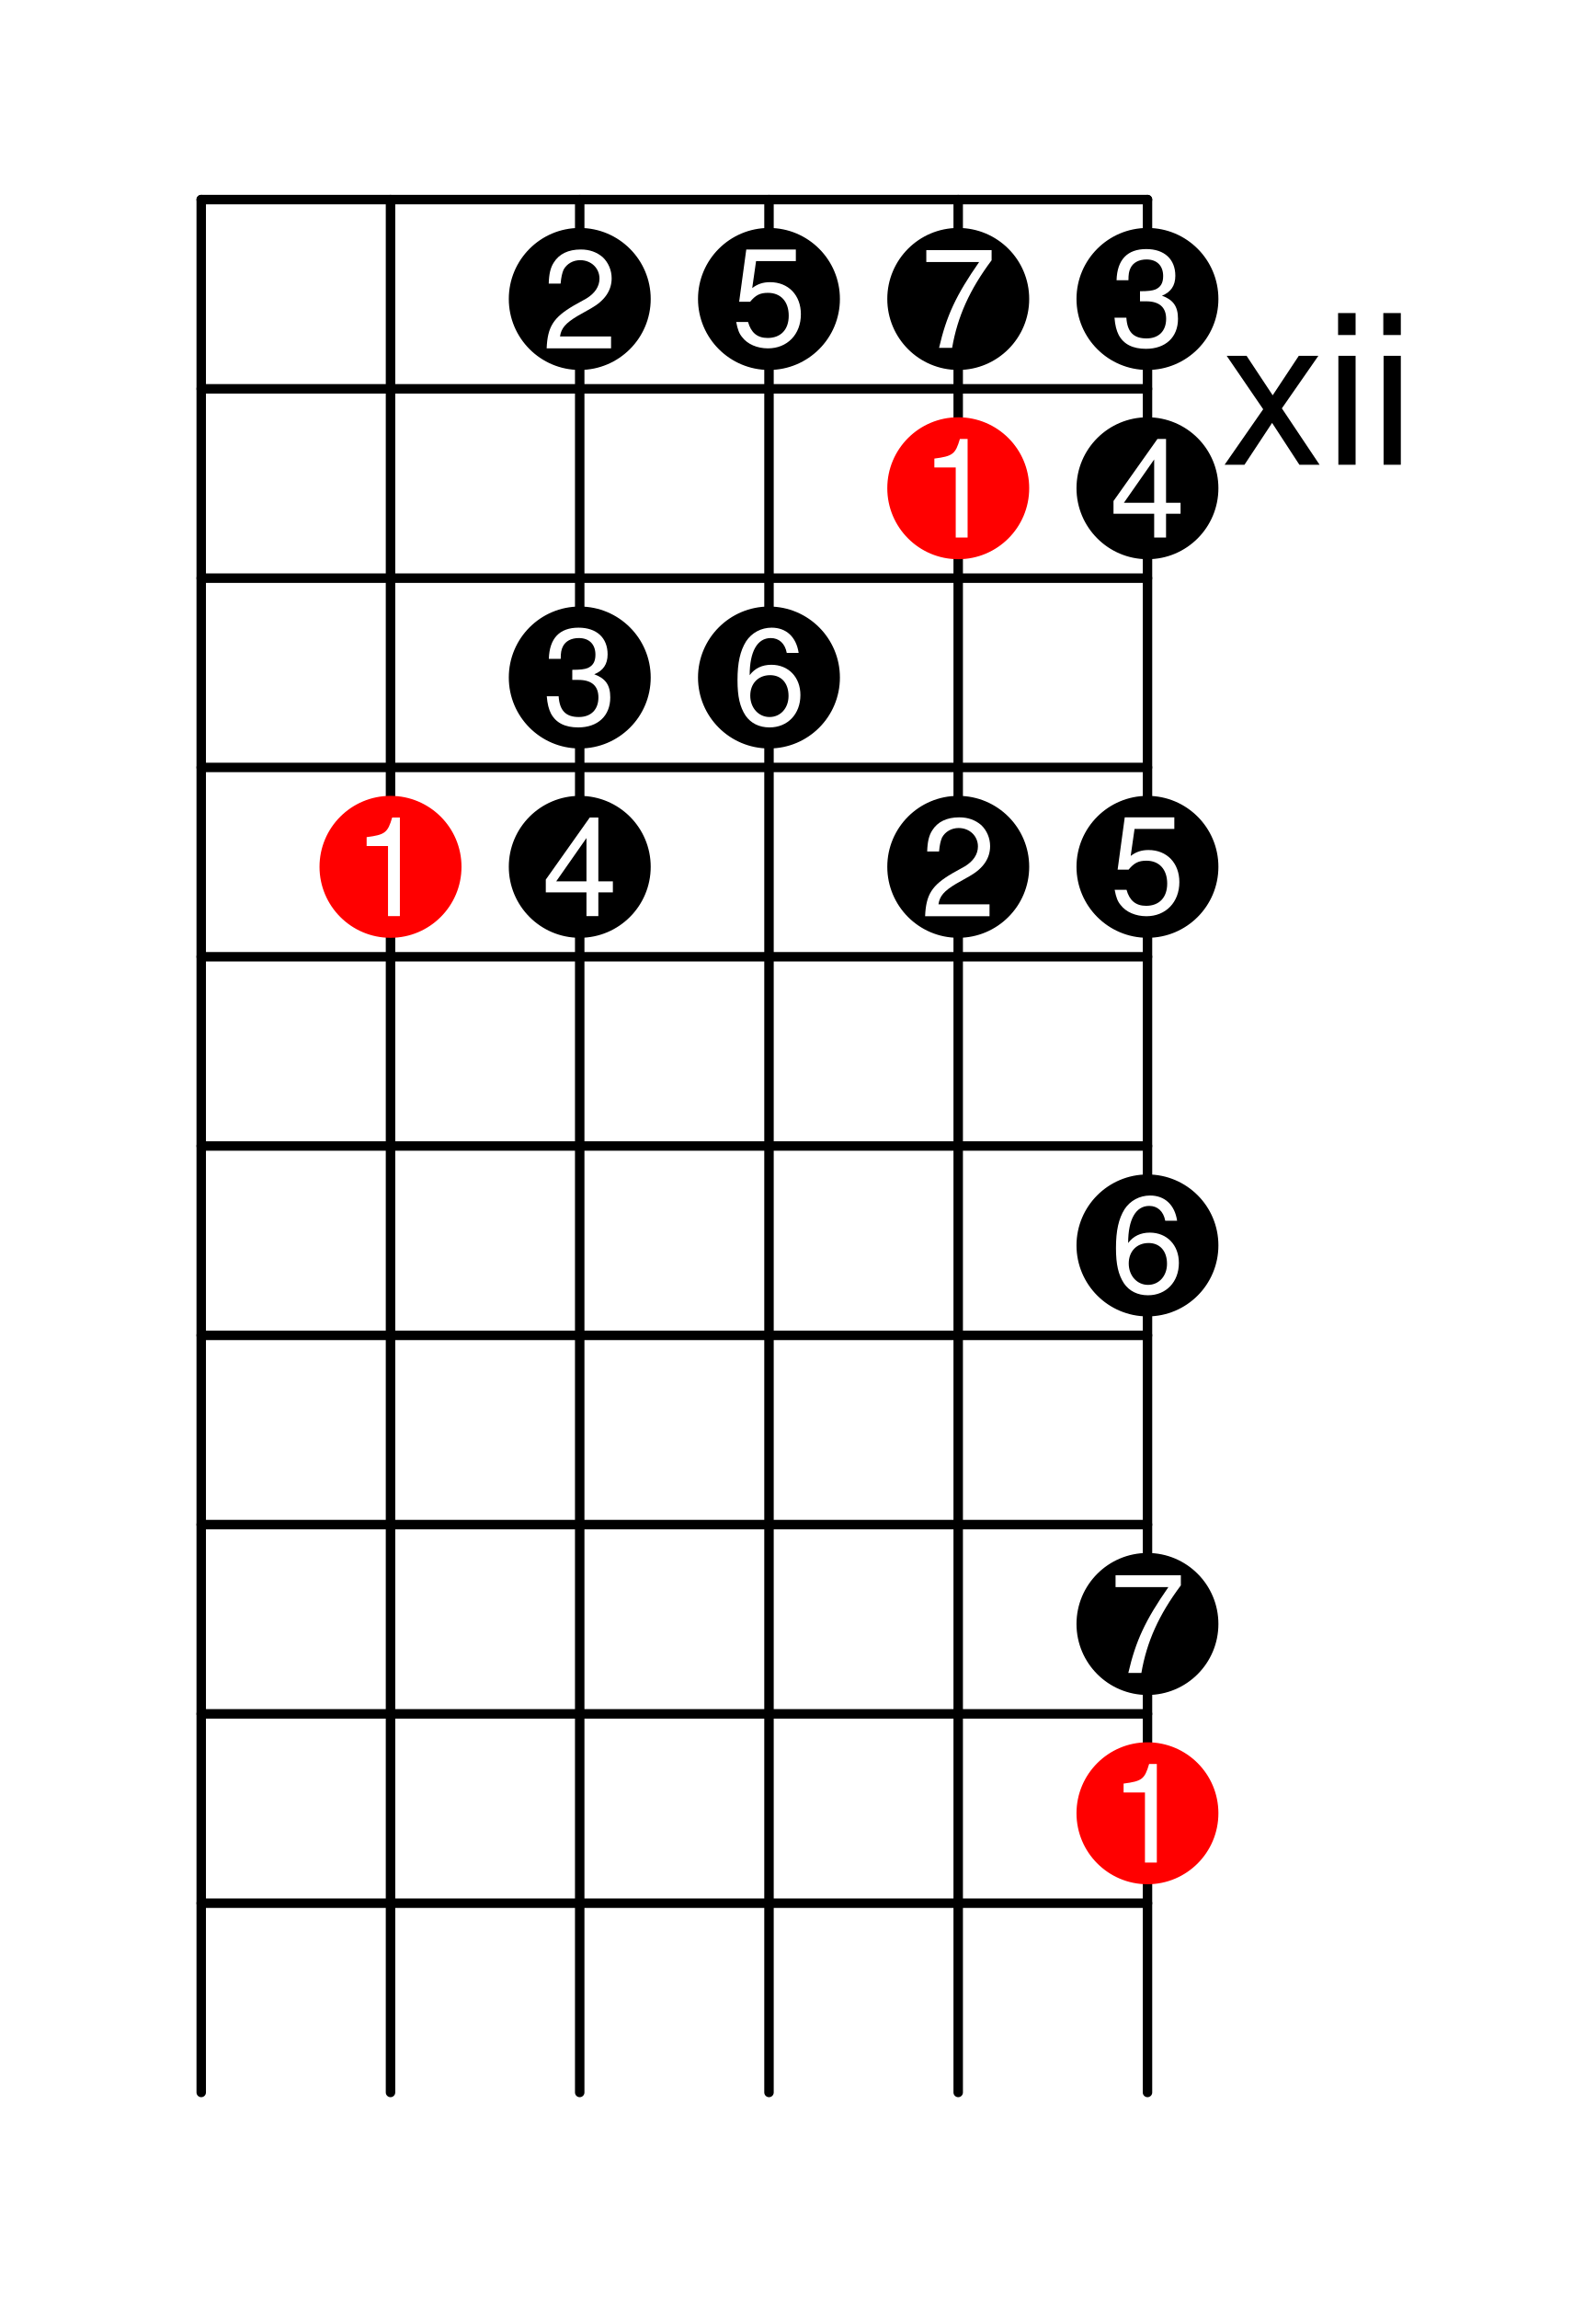
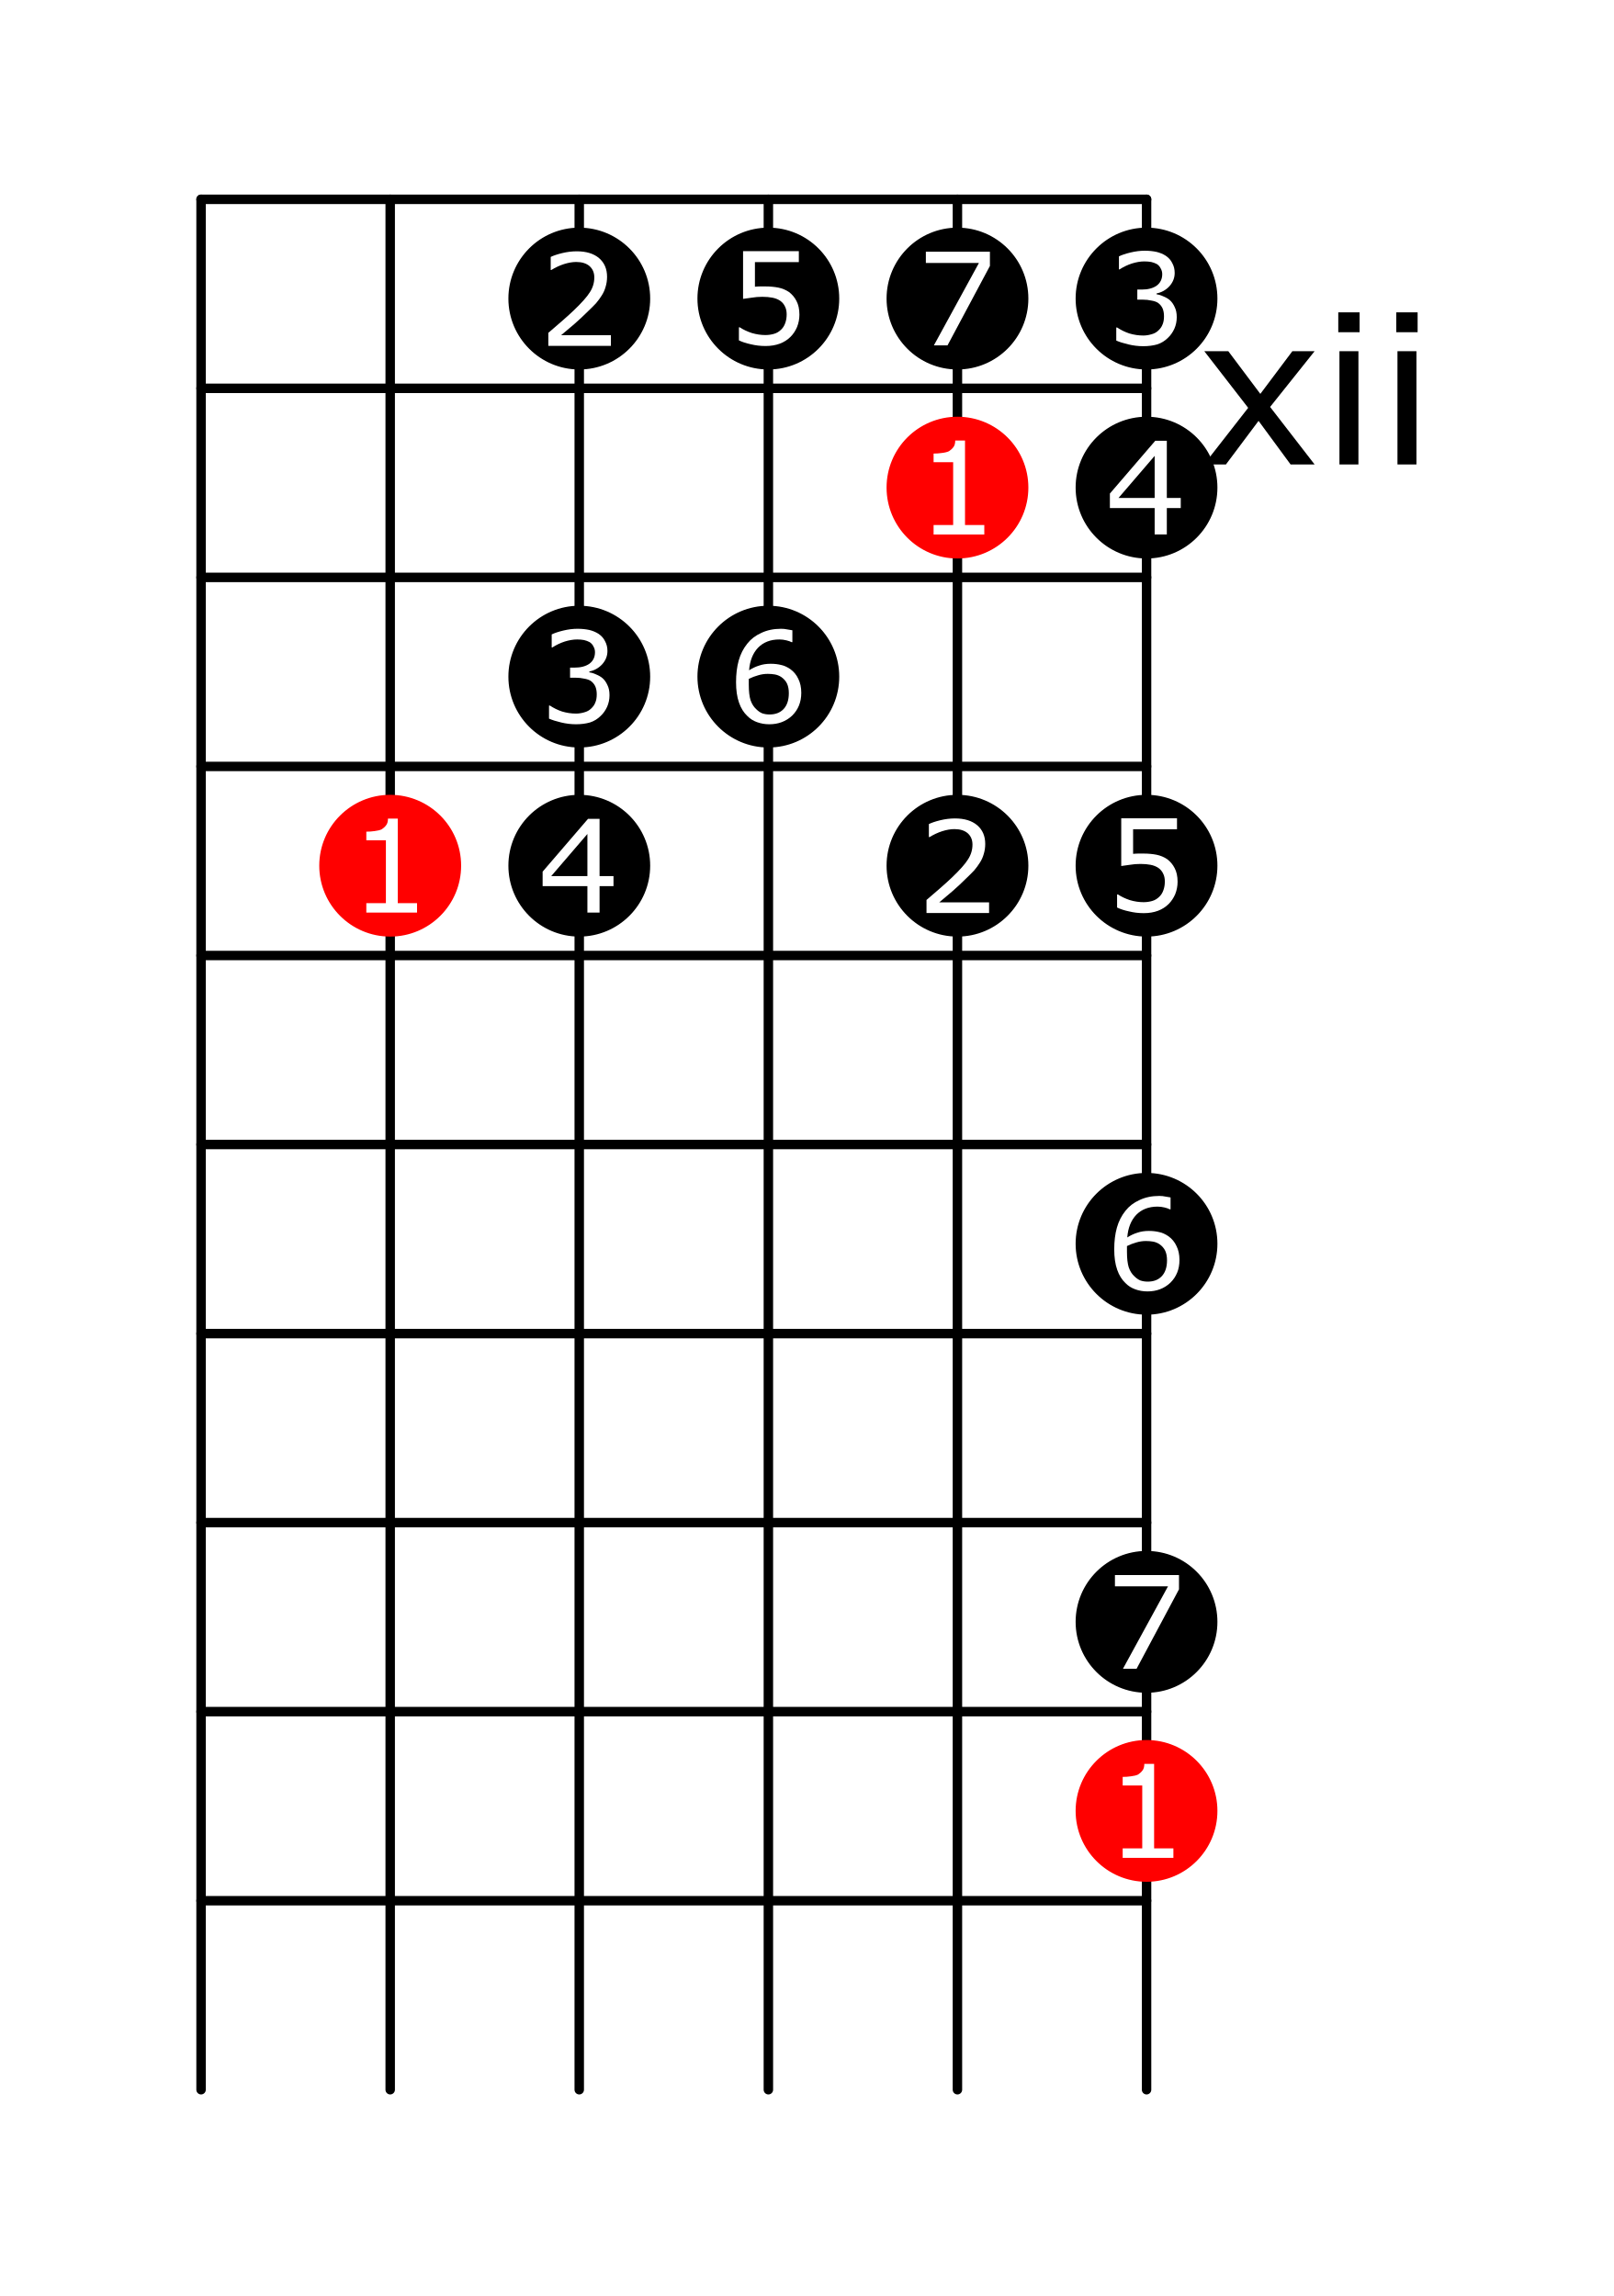
- <svg xmlns="http://www.w3.org/2000/svg" xmlns:xlink="http://www.w3.org/1999/xlink" width="84pt" height="121pt" viewBox="0 0 84 121">
+ <svg xmlns="http://www.w3.org/2000/svg" xmlns:xlink="http://www.w3.org/1999/xlink" width="85" height="121" viewBox="0 0 85 121">
  <defs>
    <g>
      <g id="glyph-0-0">
-         <path d="M 1.859 -3.688 L 1.859 0 L 2.484 0 L 2.484 -5.188 L 2.078 -5.188 C 1.844 -4.391 1.703 -4.281 0.734 -4.156 L 0.734 -3.688 Z M 1.859 -3.688 " />
-       </g>
-       <g id="glyph-0-1">
-         <path d="M 2.344 -1.25 L 2.344 0 L 2.969 0 L 2.969 -1.25 L 3.734 -1.25 L 3.734 -1.828 L 2.969 -1.828 L 2.969 -5.188 L 2.516 -5.188 L 0.203 -1.922 L 0.203 -1.25 Z M 2.344 -1.828 L 0.75 -1.828 L 2.344 -4.109 Z M 2.344 -1.828 " />
+         <path d="M 3.594 0 L 0.922 0 L 0.922 -0.5 L 1.953 -0.5 L 1.953 -3.812 L 0.922 -3.812 L 0.922 -4.266 C 1.055 -4.266 1.203 -4.273 1.359 -4.297 C 1.523 -4.316 1.648 -4.348 1.734 -4.391 C 1.828 -4.453 1.906 -4.523 1.969 -4.609 C 2.031 -4.691 2.062 -4.805 2.062 -4.953 L 2.578 -4.953 L 2.578 -0.5 L 3.594 -0.5 Z M 3.594 0 " />
      </g>
      <g id="glyph-1-0">
-         <path d="M 3.766 -5.141 L 0.328 -5.141 L 0.328 -4.516 L 3.109 -4.516 C 1.891 -2.766 1.391 -1.688 1 0 L 1.688 0 C 1.969 -1.641 2.609 -3.062 3.766 -4.609 Z M 3.766 -5.141 " />
+         <path d="M 3.891 -4.188 L 1.656 0 L 0.938 0 L 3.312 -4.344 L 0.516 -4.344 L 0.516 -4.938 L 3.891 -4.938 Z M 3.891 -4.188 " />
+       </g>
+       <g id="glyph-1-1">
+         <path d="M 3.984 -1.391 L 3.25 -1.391 L 3.25 0 L 2.609 0 L 2.609 -1.391 L 0.25 -1.391 L 0.25 -2.156 L 2.641 -4.938 L 3.25 -4.938 L 3.25 -1.922 L 3.984 -1.922 Z M 2.609 -1.922 L 2.609 -4.141 L 0.703 -1.922 Z M 2.609 -1.922 " />
      </g>
      <g id="glyph-2-0">
-         <path d="M 3.516 -3.766 C 3.391 -4.609 2.859 -5.094 2.094 -5.094 C 1.547 -5.094 1.047 -4.828 0.75 -4.375 C 0.438 -3.875 0.297 -3.25 0.297 -2.328 C 0.297 -1.469 0.422 -0.922 0.719 -0.469 C 1 -0.062 1.438 0.156 1.984 0.156 C 2.938 0.156 3.609 -0.547 3.609 -1.547 C 3.609 -2.484 2.984 -3.141 2.078 -3.141 C 1.594 -3.141 1.203 -2.953 0.938 -2.594 C 0.938 -3.844 1.344 -4.547 2.047 -4.547 C 2.484 -4.547 2.797 -4.266 2.891 -3.766 Z M 2.016 -2.594 C 2.609 -2.594 2.984 -2.172 2.984 -1.5 C 2.984 -0.859 2.562 -0.391 1.984 -0.391 C 1.406 -0.391 0.969 -0.875 0.969 -1.516 C 0.969 -2.156 1.391 -2.594 2.016 -2.594 Z M 2.016 -2.594 " />
-       </g>
-       <g id="glyph-2-1">
-         <path d="M 1.562 -2.344 L 1.891 -2.344 C 2.578 -2.344 2.938 -2.031 2.938 -1.422 C 2.938 -0.781 2.547 -0.391 1.906 -0.391 C 1.219 -0.391 0.891 -0.734 0.844 -1.484 L 0.219 -1.484 C 0.25 -1.078 0.328 -0.797 0.438 -0.578 C 0.703 -0.078 1.188 0.156 1.875 0.156 C 2.906 0.156 3.562 -0.453 3.562 -1.422 C 3.562 -2.078 3.312 -2.422 2.719 -2.641 C 3.188 -2.828 3.422 -3.172 3.422 -3.688 C 3.422 -4.562 2.844 -5.094 1.891 -5.094 C 0.891 -5.094 0.359 -4.531 0.328 -3.453 L 0.953 -3.453 C 0.953 -3.766 0.984 -3.938 1.062 -4.094 C 1.203 -4.391 1.516 -4.547 1.906 -4.547 C 2.453 -4.547 2.781 -4.219 2.781 -3.672 C 2.781 -3.312 2.656 -3.094 2.375 -2.969 C 2.219 -2.906 1.984 -2.875 1.562 -2.875 Z M 1.562 -2.344 " />
+         <path d="M 3.875 -1.562 C 3.875 -1.07 3.711 -0.672 3.391 -0.359 C 3.066 -0.055 2.664 0.094 2.188 0.094 C 1.957 0.094 1.742 0.055 1.547 -0.016 C 1.348 -0.086 1.176 -0.195 1.031 -0.344 C 0.844 -0.52 0.695 -0.754 0.594 -1.047 C 0.488 -1.348 0.438 -1.707 0.438 -2.125 C 0.438 -2.551 0.484 -2.93 0.578 -3.266 C 0.672 -3.598 0.82 -3.895 1.031 -4.156 C 1.219 -4.395 1.461 -4.582 1.766 -4.719 C 2.066 -4.863 2.414 -4.938 2.812 -4.938 C 2.938 -4.938 3.039 -4.926 3.125 -4.906 C 3.219 -4.895 3.312 -4.879 3.406 -4.859 L 3.406 -4.234 L 3.359 -4.234 C 3.305 -4.266 3.219 -4.297 3.094 -4.328 C 2.969 -4.359 2.844 -4.375 2.719 -4.375 C 2.25 -4.375 1.875 -4.227 1.594 -3.938 C 1.32 -3.645 1.164 -3.25 1.125 -2.75 C 1.301 -2.863 1.477 -2.945 1.656 -3 C 1.832 -3.062 2.035 -3.094 2.266 -3.094 C 2.473 -3.094 2.656 -3.07 2.812 -3.031 C 2.969 -3 3.129 -2.926 3.297 -2.812 C 3.484 -2.676 3.625 -2.504 3.719 -2.297 C 3.82 -2.098 3.875 -1.852 3.875 -1.562 Z M 3.219 -1.547 C 3.219 -1.742 3.188 -1.91 3.125 -2.047 C 3.062 -2.18 2.961 -2.297 2.828 -2.391 C 2.723 -2.461 2.609 -2.508 2.484 -2.531 C 2.367 -2.551 2.242 -2.562 2.109 -2.562 C 1.93 -2.562 1.758 -2.535 1.594 -2.484 C 1.438 -2.441 1.273 -2.379 1.109 -2.297 C 1.109 -2.242 1.109 -2.195 1.109 -2.156 C 1.109 -2.113 1.109 -2.055 1.109 -1.984 C 1.109 -1.641 1.141 -1.367 1.203 -1.172 C 1.273 -0.973 1.375 -0.816 1.5 -0.703 C 1.594 -0.609 1.695 -0.535 1.812 -0.484 C 1.938 -0.441 2.066 -0.422 2.203 -0.422 C 2.516 -0.422 2.758 -0.516 2.938 -0.703 C 3.125 -0.898 3.219 -1.18 3.219 -1.547 Z M 3.219 -1.547 " />
      </g>
      <g id="glyph-3-0">
-         <path d="M 3.391 -5.047 L 0.781 -5.047 L 0.406 -2.297 L 0.984 -2.297 C 1.281 -2.656 1.516 -2.766 1.922 -2.766 C 2.594 -2.766 3.016 -2.312 3.016 -1.562 C 3.016 -0.828 2.594 -0.391 1.906 -0.391 C 1.359 -0.391 1.031 -0.672 0.875 -1.234 L 0.25 -1.234 C 0.328 -0.828 0.406 -0.625 0.562 -0.438 C 0.844 -0.062 1.359 0.156 1.922 0.156 C 2.938 0.156 3.656 -0.578 3.656 -1.641 C 3.656 -2.641 3 -3.328 2.031 -3.328 C 1.672 -3.328 1.375 -3.234 1.094 -3.016 L 1.297 -4.438 L 3.391 -4.438 Z M 3.391 -5.047 " />
+         <path d="M 3.797 -1.547 C 3.797 -1.316 3.754 -1.098 3.672 -0.891 C 3.586 -0.691 3.473 -0.52 3.328 -0.375 C 3.172 -0.219 2.984 -0.098 2.766 -0.016 C 2.547 0.066 2.297 0.109 2.016 0.109 C 1.742 0.109 1.484 0.078 1.234 0.016 C 0.992 -0.035 0.785 -0.102 0.609 -0.188 L 0.609 -0.875 L 0.656 -0.875 C 0.832 -0.758 1.039 -0.66 1.281 -0.578 C 1.531 -0.504 1.77 -0.469 2 -0.469 C 2.156 -0.469 2.305 -0.488 2.453 -0.531 C 2.598 -0.57 2.727 -0.648 2.844 -0.766 C 2.938 -0.859 3.004 -0.969 3.047 -1.094 C 3.098 -1.227 3.125 -1.383 3.125 -1.562 C 3.125 -1.727 3.094 -1.867 3.031 -1.984 C 2.977 -2.098 2.898 -2.191 2.797 -2.266 C 2.68 -2.348 2.539 -2.406 2.375 -2.438 C 2.219 -2.469 2.039 -2.484 1.844 -2.484 C 1.645 -2.484 1.457 -2.469 1.281 -2.438 C 1.102 -2.414 0.953 -2.395 0.828 -2.375 L 0.828 -4.891 L 3.766 -4.891 L 3.766 -4.312 L 1.453 -4.312 L 1.453 -3.016 C 1.547 -3.023 1.641 -3.031 1.734 -3.031 C 1.836 -3.031 1.926 -3.031 2 -3.031 C 2.258 -3.031 2.488 -3.008 2.688 -2.969 C 2.895 -2.926 3.082 -2.848 3.25 -2.734 C 3.414 -2.609 3.547 -2.453 3.641 -2.266 C 3.742 -2.078 3.797 -1.836 3.797 -1.547 Z M 3.797 -1.547 " />
+       </g>
+       <g id="glyph-3-1">
+         <path d="M 3.828 0 L 0.531 0 L 0.531 -0.688 C 0.758 -0.883 0.988 -1.082 1.219 -1.281 C 1.445 -1.477 1.66 -1.672 1.859 -1.859 C 2.285 -2.266 2.57 -2.586 2.719 -2.828 C 2.875 -3.066 2.953 -3.328 2.953 -3.609 C 2.953 -3.859 2.867 -4.055 2.703 -4.203 C 2.535 -4.348 2.301 -4.422 2 -4.422 C 1.801 -4.422 1.586 -4.383 1.359 -4.312 C 1.129 -4.238 0.906 -4.133 0.688 -4 L 0.656 -4 L 0.656 -4.688 C 0.801 -4.758 1.004 -4.828 1.266 -4.891 C 1.523 -4.953 1.781 -4.984 2.031 -4.984 C 2.531 -4.984 2.922 -4.863 3.203 -4.625 C 3.484 -4.383 3.625 -4.055 3.625 -3.641 C 3.625 -3.453 3.598 -3.273 3.547 -3.109 C 3.504 -2.953 3.438 -2.801 3.344 -2.656 C 3.258 -2.52 3.16 -2.383 3.047 -2.25 C 2.93 -2.125 2.789 -1.984 2.625 -1.828 C 2.395 -1.598 2.156 -1.375 1.906 -1.156 C 1.656 -0.945 1.422 -0.75 1.203 -0.562 L 3.828 -0.562 Z M 3.828 0 " />
      </g>
      <g id="glyph-4-0">
-         <path d="M 3.641 -0.625 L 0.953 -0.625 C 1.016 -1.062 1.25 -1.328 1.875 -1.703 L 2.594 -2.109 C 3.312 -2.516 3.672 -3.047 3.672 -3.688 C 3.672 -4.109 3.5 -4.516 3.203 -4.797 C 2.891 -5.062 2.516 -5.203 2.047 -5.203 C 1.391 -5.203 0.906 -4.969 0.625 -4.516 C 0.453 -4.25 0.375 -3.922 0.359 -3.406 L 0.984 -3.406 C 1.016 -3.75 1.062 -3.953 1.141 -4.141 C 1.312 -4.453 1.641 -4.641 2.016 -4.641 C 2.594 -4.641 3.031 -4.219 3.031 -3.672 C 3.031 -3.25 2.781 -2.891 2.344 -2.625 L 1.672 -2.25 C 0.609 -1.625 0.297 -1.141 0.25 0 L 3.641 0 Z M 3.641 -0.625 " />
+         <path d="M 3.375 -2.328 C 3.477 -2.234 3.562 -2.113 3.625 -1.969 C 3.695 -1.832 3.734 -1.656 3.734 -1.438 C 3.734 -1.219 3.691 -1.016 3.609 -0.828 C 3.523 -0.641 3.41 -0.477 3.266 -0.344 C 3.109 -0.188 2.922 -0.07 2.703 0 C 2.484 0.062 2.238 0.094 1.969 0.094 C 1.707 0.094 1.445 0.062 1.188 0 C 0.926 -0.062 0.711 -0.129 0.547 -0.203 L 0.547 -0.891 L 0.594 -0.891 C 0.781 -0.766 0.992 -0.66 1.234 -0.578 C 1.484 -0.504 1.727 -0.469 1.969 -0.469 C 2.102 -0.469 2.242 -0.488 2.391 -0.531 C 2.547 -0.57 2.672 -0.641 2.766 -0.734 C 2.867 -0.828 2.941 -0.93 2.984 -1.047 C 3.035 -1.16 3.062 -1.305 3.062 -1.484 C 3.062 -1.648 3.035 -1.789 2.984 -1.906 C 2.93 -2.02 2.852 -2.113 2.75 -2.188 C 2.656 -2.25 2.535 -2.289 2.391 -2.312 C 2.254 -2.344 2.109 -2.359 1.953 -2.359 L 1.656 -2.359 L 1.656 -2.891 L 1.891 -2.891 C 2.211 -2.891 2.473 -2.957 2.672 -3.094 C 2.867 -3.238 2.969 -3.441 2.969 -3.703 C 2.969 -3.816 2.941 -3.914 2.891 -4 C 2.848 -4.094 2.781 -4.172 2.688 -4.234 C 2.594 -4.285 2.492 -4.32 2.391 -4.344 C 2.285 -4.363 2.164 -4.375 2.031 -4.375 C 1.82 -4.375 1.602 -4.336 1.375 -4.266 C 1.145 -4.191 0.926 -4.086 0.719 -3.953 L 0.688 -3.953 L 0.688 -4.641 C 0.832 -4.711 1.035 -4.781 1.297 -4.844 C 1.555 -4.906 1.805 -4.938 2.047 -4.938 C 2.285 -4.938 2.492 -4.914 2.672 -4.875 C 2.848 -4.832 3.008 -4.766 3.156 -4.672 C 3.312 -4.566 3.426 -4.438 3.5 -4.281 C 3.582 -4.133 3.625 -3.961 3.625 -3.766 C 3.625 -3.504 3.531 -3.27 3.344 -3.062 C 3.156 -2.863 2.93 -2.738 2.672 -2.688 L 2.672 -2.641 C 2.773 -2.629 2.895 -2.594 3.031 -2.531 C 3.164 -2.477 3.281 -2.41 3.375 -2.328 Z M 3.375 -2.328 " />
      </g>
      <g id="glyph-5-0">
-         <path d="M 3.203 -2.969 L 5.125 -5.734 L 4.094 -5.734 L 2.719 -3.656 L 1.344 -5.734 L 0.297 -5.734 L 2.219 -2.922 L 0.188 0 L 1.234 0 L 2.688 -2.203 L 4.125 0 L 5.188 0 Z M 3.203 -2.969 " />
+         <path d="M 6.156 0 L 4.891 0 L 3.203 -2.297 L 1.484 0 L 0.328 0 L 2.656 -2.984 L 0.344 -5.969 L 1.609 -5.969 L 3.297 -3.719 L 4.984 -5.969 L 6.156 -5.969 L 3.812 -3.031 Z M 6.156 0 " />
      </g>
      <g id="glyph-5-1">
-         <path d="M 1.641 -5.734 L 0.734 -5.734 L 0.734 0 L 1.641 0 Z M 1.641 -7.984 L 0.719 -7.984 L 0.719 -6.828 L 1.641 -6.828 Z M 1.641 -7.984 " />
+         <path d="M 2.062 -6.969 L 0.938 -6.969 L 0.938 -8.016 L 2.062 -8.016 Z M 2 0 L 1 0 L 1 -5.969 L 2 -5.969 Z M 2 0 " />
      </g>
    </g>
  </defs>
  <path fill="none" stroke-width="4.981" stroke-linecap="round" stroke-linejoin="miter" stroke="rgb(0%, 0%, 0%)" stroke-opacity="1" stroke-miterlimit="10" d="M 784.102 7228.711 L 784.102 8224.961 " transform="matrix(0.1, 0, 0, -0.1, -18, 833)" />
  <path fill="none" stroke-width="4.981" stroke-linecap="round" stroke-linejoin="miter" stroke="rgb(0%, 0%, 0%)" stroke-opacity="1" stroke-miterlimit="10" d="M 684.453 7228.711 L 684.453 8224.961 " transform="matrix(0.1, 0, 0, -0.1, -18, 833)" />
  <path fill="none" stroke-width="4.981" stroke-linecap="round" stroke-linejoin="miter" stroke="rgb(0%, 0%, 0%)" stroke-opacity="1" stroke-miterlimit="10" d="M 584.844 7228.711 L 584.844 8224.961 " transform="matrix(0.1, 0, 0, -0.1, -18, 833)" />
  <path fill="none" stroke-width="4.981" stroke-linecap="round" stroke-linejoin="miter" stroke="rgb(0%, 0%, 0%)" stroke-opacity="1" stroke-miterlimit="10" d="M 485.195 7228.711 L 485.195 8224.961 " transform="matrix(0.1, 0, 0, -0.1, -18, 833)" />
  <path fill="none" stroke-width="4.981" stroke-linecap="round" stroke-linejoin="miter" stroke="rgb(0%, 0%, 0%)" stroke-opacity="1" stroke-miterlimit="10" d="M 385.586 7228.711 L 385.586 8224.961 " transform="matrix(0.1, 0, 0, -0.1, -18, 833)" />
  <path fill="none" stroke-width="4.981" stroke-linecap="round" stroke-linejoin="miter" stroke="rgb(0%, 0%, 0%)" stroke-opacity="1" stroke-miterlimit="10" d="M 285.938 7228.711 L 285.938 8224.961 " transform="matrix(0.1, 0, 0, -0.1, -18, 833)" />
  <path fill="none" stroke-width="4.981" stroke-linecap="round" stroke-linejoin="miter" stroke="rgb(0%, 0%, 0%)" stroke-opacity="1" stroke-miterlimit="10" d="M 285.938 8224.961 L 784.102 8224.961 " transform="matrix(0.1, 0, 0, -0.1, -18, 833)" />
  <path fill="none" stroke-width="4.981" stroke-linecap="round" stroke-linejoin="miter" stroke="rgb(0%, 0%, 0%)" stroke-opacity="1" stroke-miterlimit="10" d="M 285.938 8125.352 L 784.102 8125.352 " transform="matrix(0.1, 0, 0, -0.1, -18, 833)" />
  <path fill="none" stroke-width="4.981" stroke-linecap="round" stroke-linejoin="miter" stroke="rgb(0%, 0%, 0%)" stroke-opacity="1" stroke-miterlimit="10" d="M 285.938 8025.703 L 784.102 8025.703 " transform="matrix(0.1, 0, 0, -0.1, -18, 833)" />
  <path fill="none" stroke-width="4.981" stroke-linecap="round" stroke-linejoin="miter" stroke="rgb(0%, 0%, 0%)" stroke-opacity="1" stroke-miterlimit="10" d="M 285.938 7926.094 L 784.102 7926.094 " transform="matrix(0.1, 0, 0, -0.1, -18, 833)" />
  <path fill="none" stroke-width="4.981" stroke-linecap="round" stroke-linejoin="miter" stroke="rgb(0%, 0%, 0%)" stroke-opacity="1" stroke-miterlimit="10" d="M 285.938 7826.445 L 784.102 7826.445 " transform="matrix(0.1, 0, 0, -0.1, -18, 833)" />
  <path fill="none" stroke-width="4.981" stroke-linecap="round" stroke-linejoin="miter" stroke="rgb(0%, 0%, 0%)" stroke-opacity="1" stroke-miterlimit="10" d="M 285.938 7726.836 L 784.102 7726.836 " transform="matrix(0.1, 0, 0, -0.1, -18, 833)" />
  <path fill="none" stroke-width="4.981" stroke-linecap="round" stroke-linejoin="miter" stroke="rgb(0%, 0%, 0%)" stroke-opacity="1" stroke-miterlimit="10" d="M 285.938 7627.188 L 784.102 7627.188 " transform="matrix(0.1, 0, 0, -0.1, -18, 833)" />
  <path fill="none" stroke-width="4.981" stroke-linecap="round" stroke-linejoin="miter" stroke="rgb(0%, 0%, 0%)" stroke-opacity="1" stroke-miterlimit="10" d="M 285.938 7527.578 L 784.102 7527.578 " transform="matrix(0.1, 0, 0, -0.1, -18, 833)" />
  <path fill="none" stroke-width="4.981" stroke-linecap="round" stroke-linejoin="miter" stroke="rgb(0%, 0%, 0%)" stroke-opacity="1" stroke-miterlimit="10" d="M 285.938 7427.969 L 784.102 7427.969 " transform="matrix(0.1, 0, 0, -0.1, -18, 833)" />
  <path fill="none" stroke-width="4.981" stroke-linecap="round" stroke-linejoin="miter" stroke="rgb(0%, 0%, 0%)" stroke-opacity="1" stroke-miterlimit="10" d="M 285.938 7328.32 L 784.102 7328.32 " transform="matrix(0.1, 0, 0, -0.1, -18, 833)" />
  <path fill="none" stroke-width="4.981" stroke-linecap="round" stroke-linejoin="miter" stroke="rgb(100%, 0%, 0%)" stroke-opacity="1" stroke-miterlimit="10" d="M 818.945 7375.664 C 818.945 7394.883 803.359 7410.508 784.102 7410.508 C 764.844 7410.508 749.219 7394.883 749.219 7375.664 C 749.219 7356.406 764.844 7340.781 784.102 7340.781 C 803.359 7340.781 818.945 7356.406 818.945 7375.664 Z M 818.945 7375.664 " transform="matrix(0.1, 0, 0, -0.1, -18, 833)" />
  <path fill-rule="nonzero" fill="rgb(100%, 0%, 0%)" fill-opacity="1" d="M 63.895 95.434 C 63.895 93.512 62.336 91.949 60.41 91.949 C 58.484 91.949 56.922 93.512 56.922 95.434 C 56.922 97.359 58.484 98.922 60.41 98.922 C 62.336 98.922 63.895 97.359 63.895 95.434 " />
  <g fill="rgb(100%, 100%, 100%)" fill-opacity="1">
-     <use xlink:href="#glyph-0-0" x="58.418" y="98.029" />
+     <use xlink:href="#glyph-0-0" x="58.23" y="97.909" />
  </g>
  <path fill="none" stroke-width="4.981" stroke-linecap="round" stroke-linejoin="miter" stroke="rgb(0%, 0%, 0%)" stroke-opacity="1" stroke-miterlimit="10" d="M 818.945 7475.273 C 818.945 7494.531 803.359 7510.156 784.102 7510.156 C 764.844 7510.156 749.219 7494.531 749.219 7475.273 C 749.219 7456.016 764.844 7440.391 784.102 7440.391 C 803.359 7440.391 818.945 7456.016 818.945 7475.273 Z M 818.945 7475.273 " transform="matrix(0.1, 0, 0, -0.1, -18, 833)" />
  <path fill-rule="nonzero" fill="rgb(0%, 0%, 0%)" fill-opacity="1" d="M 63.895 85.473 C 63.895 83.547 62.336 81.984 60.41 81.984 C 58.484 81.984 56.922 83.547 56.922 85.473 C 56.922 87.398 58.484 88.961 60.41 88.961 C 62.336 88.961 63.895 87.398 63.895 85.473 " />
  <g fill="rgb(100%, 100%, 100%)" fill-opacity="1">
-     <use xlink:href="#glyph-1-0" x="58.401" y="88.049" />
+     <use xlink:href="#glyph-1-0" x="58.228" y="87.945" />
  </g>
  <path fill="none" stroke-width="4.981" stroke-linecap="round" stroke-linejoin="miter" stroke="rgb(0%, 0%, 0%)" stroke-opacity="1" stroke-miterlimit="10" d="M 818.945 7674.531 C 818.945 7693.789 803.359 7709.375 784.102 7709.375 C 764.844 7709.375 749.219 7693.789 749.219 7674.531 C 749.219 7655.273 764.844 7639.648 784.102 7639.648 C 803.359 7639.648 818.945 7655.273 818.945 7674.531 Z M 818.945 7674.531 " transform="matrix(0.1, 0, 0, -0.1, -18, 833)" />
  <path fill-rule="nonzero" fill="rgb(0%, 0%, 0%)" fill-opacity="1" d="M 63.895 65.547 C 63.895 63.621 62.336 62.062 60.41 62.062 C 58.484 62.062 56.922 63.621 56.922 65.547 C 56.922 67.473 58.484 69.035 60.41 69.035 C 62.336 69.035 63.895 67.473 63.895 65.547 " />
  <g fill="rgb(100%, 100%, 100%)" fill-opacity="1">
-     <use xlink:href="#glyph-2-0" x="58.454" y="68.016" />
+     <use xlink:href="#glyph-2-0" x="58.269" y="67.964" />
  </g>
  <path fill="none" stroke-width="4.981" stroke-linecap="round" stroke-linejoin="miter" stroke="rgb(0%, 0%, 0%)" stroke-opacity="1" stroke-miterlimit="10" d="M 818.945 7873.789 C 818.945 7893.047 803.359 7908.633 784.102 7908.633 C 764.844 7908.633 749.219 7893.047 749.219 7873.789 C 749.219 7854.531 764.844 7838.906 784.102 7838.906 C 803.359 7838.906 818.945 7854.531 818.945 7873.789 Z M 818.945 7873.789 " transform="matrix(0.1, 0, 0, -0.1, -18, 833)" />
  <path fill-rule="nonzero" fill="rgb(0%, 0%, 0%)" fill-opacity="1" d="M 63.895 45.621 C 63.895 43.695 62.336 42.137 60.41 42.137 C 58.484 42.137 56.922 43.695 56.922 45.621 C 56.922 47.547 58.484 49.109 60.41 49.109 C 62.336 49.109 63.895 47.547 63.895 45.621 " />
  <g fill="rgb(100%, 100%, 100%)" fill-opacity="1">
-     <use xlink:href="#glyph-3-0" x="58.432" y="48.066" />
+     <use xlink:href="#glyph-3-0" x="58.248" y="48.014" />
  </g>
  <path fill="none" stroke-width="4.981" stroke-linecap="round" stroke-linejoin="miter" stroke="rgb(0%, 0%, 0%)" stroke-opacity="1" stroke-miterlimit="10" d="M 818.945 8073.047 C 818.945 8092.305 803.359 8107.891 784.102 8107.891 C 764.844 8107.891 749.219 8092.305 749.219 8073.047 C 749.219 8053.789 764.844 8038.164 784.102 8038.164 C 803.359 8038.164 818.945 8053.789 818.945 8073.047 Z M 818.945 8073.047 " transform="matrix(0.1, 0, 0, -0.1, -18, 833)" />
  <path fill-rule="nonzero" fill="rgb(0%, 0%, 0%)" fill-opacity="1" d="M 63.895 25.695 C 63.895 23.77 62.336 22.211 60.41 22.211 C 58.484 22.211 56.922 23.77 56.922 25.695 C 56.922 27.621 58.484 29.184 60.41 29.184 C 62.336 29.184 63.895 27.621 63.895 25.695 " />
  <g fill="rgb(100%, 100%, 100%)" fill-opacity="1">
-     <use xlink:href="#glyph-0-1" x="58.418" y="28.291" />
+     <use xlink:href="#glyph-1-1" x="58.228" y="28.166" />
  </g>
  <path fill="none" stroke-width="4.981" stroke-linecap="round" stroke-linejoin="miter" stroke="rgb(0%, 0%, 0%)" stroke-opacity="1" stroke-miterlimit="10" d="M 818.945 8172.656 C 818.945 8191.914 803.359 8207.539 784.102 8207.539 C 764.844 8207.539 749.219 8191.914 749.219 8172.656 C 749.219 8153.398 764.844 8137.773 784.102 8137.773 C 803.359 8137.773 818.945 8153.398 818.945 8172.656 Z M 818.945 8172.656 " transform="matrix(0.1, 0, 0, -0.1, -18, 833)" />
  <path fill-rule="nonzero" fill="rgb(0%, 0%, 0%)" fill-opacity="1" d="M 63.895 15.734 C 63.895 13.809 62.336 12.246 60.41 12.246 C 58.484 12.246 56.922 13.809 56.922 15.734 C 56.922 17.66 58.484 19.223 60.41 19.223 C 62.336 19.223 63.895 17.66 63.895 15.734 " />
  <g fill="rgb(100%, 100%, 100%)" fill-opacity="1">
-     <use xlink:href="#glyph-2-1" x="58.454" y="18.203" />
+     <use xlink:href="#glyph-4-0" x="58.267" y="18.151" />
  </g>
  <path fill="none" stroke-width="4.981" stroke-linecap="round" stroke-linejoin="miter" stroke="rgb(0%, 0%, 0%)" stroke-opacity="1" stroke-miterlimit="10" d="M 719.336 7873.789 C 719.336 7893.047 703.711 7908.633 684.453 7908.633 C 665.195 7908.633 649.609 7893.047 649.609 7873.789 C 649.609 7854.531 665.195 7838.906 684.453 7838.906 C 703.711 7838.906 719.336 7854.531 719.336 7873.789 Z M 719.336 7873.789 " transform="matrix(0.1, 0, 0, -0.1, -18, 833)" />
  <path fill-rule="nonzero" fill="rgb(0%, 0%, 0%)" fill-opacity="1" d="M 53.934 45.621 C 53.934 43.695 52.371 42.137 50.445 42.137 C 48.52 42.137 46.961 43.695 46.961 45.621 C 46.961 47.547 48.52 49.109 50.445 49.109 C 52.371 49.109 53.934 47.547 53.934 45.621 " />
  <g fill="rgb(100%, 100%, 100%)" fill-opacity="1">
-     <use xlink:href="#glyph-4-0" x="48.453" y="48.221" />
+     <use xlink:href="#glyph-3-1" x="48.285" y="48.116" />
  </g>
  <path fill="none" stroke-width="4.981" stroke-linecap="round" stroke-linejoin="miter" stroke="rgb(100%, 0%, 0%)" stroke-opacity="1" stroke-miterlimit="10" d="M 719.336 8073.047 C 719.336 8092.305 703.711 8107.891 684.453 8107.891 C 665.195 8107.891 649.609 8092.305 649.609 8073.047 C 649.609 8053.789 665.195 8038.164 684.453 8038.164 C 703.711 8038.164 719.336 8053.789 719.336 8073.047 Z M 719.336 8073.047 " transform="matrix(0.1, 0, 0, -0.1, -18, 833)" />
  <path fill-rule="nonzero" fill="rgb(100%, 0%, 0%)" fill-opacity="1" d="M 53.934 25.695 C 53.934 23.77 52.371 22.211 50.445 22.211 C 48.52 22.211 46.961 23.77 46.961 25.695 C 46.961 27.621 48.52 29.184 50.445 29.184 C 52.371 29.184 53.934 27.621 53.934 25.695 " />
  <g fill="rgb(100%, 100%, 100%)" fill-opacity="1">
-     <use xlink:href="#glyph-0-0" x="48.456" y="28.291" />
+     <use xlink:href="#glyph-0-0" x="48.267" y="28.169" />
  </g>
  <path fill="none" stroke-width="4.981" stroke-linecap="round" stroke-linejoin="miter" stroke="rgb(0%, 0%, 0%)" stroke-opacity="1" stroke-miterlimit="10" d="M 719.336 8172.656 C 719.336 8191.914 703.711 8207.539 684.453 8207.539 C 665.195 8207.539 649.609 8191.914 649.609 8172.656 C 649.609 8153.398 665.195 8137.773 684.453 8137.773 C 703.711 8137.773 719.336 8153.398 719.336 8172.656 Z M 719.336 8172.656 " transform="matrix(0.1, 0, 0, -0.1, -18, 833)" />
  <path fill-rule="nonzero" fill="rgb(0%, 0%, 0%)" fill-opacity="1" d="M 53.934 15.734 C 53.934 13.809 52.371 12.246 50.445 12.246 C 48.52 12.246 46.961 13.809 46.961 15.734 C 46.961 17.66 48.52 19.223 50.445 19.223 C 52.371 19.223 53.934 17.66 53.934 15.734 " />
  <g fill="rgb(100%, 100%, 100%)" fill-opacity="1">
-     <use xlink:href="#glyph-1-0" x="48.438" y="18.307" />
+     <use xlink:href="#glyph-1-0" x="48.266" y="18.203" />
  </g>
  <path fill="none" stroke-width="4.981" stroke-linecap="round" stroke-linejoin="miter" stroke="rgb(0%, 0%, 0%)" stroke-opacity="1" stroke-miterlimit="10" d="M 619.688 7973.398 C 619.688 7992.656 604.102 8008.281 584.844 8008.281 C 565.586 8008.281 549.961 7992.656 549.961 7973.398 C 549.961 7954.141 565.586 7938.555 584.844 7938.555 C 604.102 7938.555 619.688 7954.141 619.688 7973.398 Z M 619.688 7973.398 " transform="matrix(0.1, 0, 0, -0.1, -18, 833)" />
  <path fill-rule="nonzero" fill="rgb(0%, 0%, 0%)" fill-opacity="1" d="M 43.969 35.66 C 43.969 33.734 42.41 32.172 40.484 32.172 C 38.559 32.172 36.996 33.734 36.996 35.66 C 36.996 37.586 38.559 39.145 40.484 39.145 C 42.41 39.145 43.969 37.586 43.969 35.66 " />
  <g fill="rgb(100%, 100%, 100%)" fill-opacity="1">
-     <use xlink:href="#glyph-2-0" x="38.529" y="38.129" />
+     <use xlink:href="#glyph-2-0" x="38.343" y="38.075" />
  </g>
  <path fill="none" stroke-width="4.981" stroke-linecap="round" stroke-linejoin="miter" stroke="rgb(0%, 0%, 0%)" stroke-opacity="1" stroke-miterlimit="10" d="M 619.688 8172.656 C 619.688 8191.914 604.102 8207.539 584.844 8207.539 C 565.586 8207.539 549.961 8191.914 549.961 8172.656 C 549.961 8153.398 565.586 8137.773 584.844 8137.773 C 604.102 8137.773 619.688 8153.398 619.688 8172.656 Z M 619.688 8172.656 " transform="matrix(0.1, 0, 0, -0.1, -18, 833)" />
  <path fill-rule="nonzero" fill="rgb(0%, 0%, 0%)" fill-opacity="1" d="M 43.969 15.734 C 43.969 13.809 42.41 12.246 40.484 12.246 C 38.559 12.246 36.996 13.809 36.996 15.734 C 36.996 17.66 38.559 19.223 40.484 19.223 C 42.41 19.223 43.969 17.66 43.969 15.734 " />
  <g fill="rgb(100%, 100%, 100%)" fill-opacity="1">
-     <use xlink:href="#glyph-3-0" x="38.507" y="18.179" />
+     <use xlink:href="#glyph-3-0" x="38.323" y="18.126" />
  </g>
  <path fill="none" stroke-width="4.981" stroke-linecap="round" stroke-linejoin="miter" stroke="rgb(0%, 0%, 0%)" stroke-opacity="1" stroke-miterlimit="10" d="M 520.078 7873.789 C 520.078 7893.047 504.453 7908.633 485.195 7908.633 C 465.938 7908.633 450.352 7893.047 450.352 7873.789 C 450.352 7854.531 465.938 7838.906 485.195 7838.906 C 504.453 7838.906 520.078 7854.531 520.078 7873.789 Z M 520.078 7873.789 " transform="matrix(0.1, 0, 0, -0.1, -18, 833)" />
  <path fill-rule="nonzero" fill="rgb(0%, 0%, 0%)" fill-opacity="1" d="M 34.008 45.621 C 34.008 43.695 32.445 42.137 30.52 42.137 C 28.594 42.137 27.035 43.695 27.035 45.621 C 27.035 47.547 28.594 49.109 30.52 49.109 C 32.445 49.109 34.008 47.547 34.008 45.621 " />
  <g fill="rgb(100%, 100%, 100%)" fill-opacity="1">
-     <use xlink:href="#glyph-0-1" x="28.531" y="48.216" />
+     <use xlink:href="#glyph-1-1" x="28.34" y="48.092" />
  </g>
  <path fill="none" stroke-width="4.981" stroke-linecap="round" stroke-linejoin="miter" stroke="rgb(0%, 0%, 0%)" stroke-opacity="1" stroke-miterlimit="10" d="M 520.078 7973.398 C 520.078 7992.656 504.453 8008.281 485.195 8008.281 C 465.938 8008.281 450.352 7992.656 450.352 7973.398 C 450.352 7954.141 465.938 7938.555 485.195 7938.555 C 504.453 7938.555 520.078 7954.141 520.078 7973.398 Z M 520.078 7973.398 " transform="matrix(0.1, 0, 0, -0.1, -18, 833)" />
  <path fill-rule="nonzero" fill="rgb(0%, 0%, 0%)" fill-opacity="1" d="M 34.008 35.66 C 34.008 33.734 32.445 32.172 30.52 32.172 C 28.594 32.172 27.035 33.734 27.035 35.66 C 27.035 37.586 28.594 39.145 30.52 39.145 C 32.445 39.145 34.008 37.586 34.008 35.66 " />
  <g fill="rgb(100%, 100%, 100%)" fill-opacity="1">
-     <use xlink:href="#glyph-2-1" x="28.566" y="38.129" />
+     <use xlink:href="#glyph-4-0" x="28.38" y="38.075" />
  </g>
  <path fill="none" stroke-width="4.981" stroke-linecap="round" stroke-linejoin="miter" stroke="rgb(0%, 0%, 0%)" stroke-opacity="1" stroke-miterlimit="10" d="M 520.078 8172.656 C 520.078 8191.914 504.453 8207.539 485.195 8207.539 C 465.938 8207.539 450.352 8191.914 450.352 8172.656 C 450.352 8153.398 465.938 8137.773 485.195 8137.773 C 504.453 8137.773 520.078 8153.398 520.078 8172.656 Z M 520.078 8172.656 " transform="matrix(0.1, 0, 0, -0.1, -18, 833)" />
  <path fill-rule="nonzero" fill="rgb(0%, 0%, 0%)" fill-opacity="1" d="M 34.008 15.734 C 34.008 13.809 32.445 12.246 30.52 12.246 C 28.594 12.246 27.035 13.809 27.035 15.734 C 27.035 17.66 28.594 19.223 30.52 19.223 C 32.445 19.223 34.008 17.66 34.008 15.734 " />
  <g fill="rgb(100%, 100%, 100%)" fill-opacity="1">
-     <use xlink:href="#glyph-4-0" x="28.529" y="18.334" />
+     <use xlink:href="#glyph-3-1" x="28.36" y="18.228" />
  </g>
  <path fill="none" stroke-width="4.981" stroke-linecap="round" stroke-linejoin="miter" stroke="rgb(100%, 0%, 0%)" stroke-opacity="1" stroke-miterlimit="10" d="M 420.469 7873.789 C 420.469 7893.047 404.844 7908.633 385.586 7908.633 C 366.328 7908.633 350.703 7893.047 350.703 7873.789 C 350.703 7854.531 366.328 7838.906 385.586 7838.906 C 404.844 7838.906 420.469 7854.531 420.469 7873.789 Z M 420.469 7873.789 " transform="matrix(0.1, 0, 0, -0.1, -18, 833)" />
  <path fill-rule="nonzero" fill="rgb(100%, 0%, 0%)" fill-opacity="1" d="M 24.047 45.621 C 24.047 43.695 22.484 42.137 20.559 42.137 C 18.633 42.137 17.07 43.695 17.07 45.621 C 17.07 47.547 18.633 49.109 20.559 49.109 C 22.484 49.109 24.047 47.547 24.047 45.621 " />
  <g fill="rgb(100%, 100%, 100%)" fill-opacity="1">
-     <use xlink:href="#glyph-0-0" x="18.568" y="48.216" />
+     <use xlink:href="#glyph-0-0" x="18.379" y="48.095" />
  </g>
  <g fill="rgb(0%, 0%, 0%)" fill-opacity="1">
-     <use xlink:href="#glyph-5-0" x="64.282" y="24.461" />
+     <use xlink:href="#glyph-5-0" x="63.108" y="24.477" />
  </g>
  <g fill="rgb(0%, 0%, 0%)" fill-opacity="1">
-     <use xlink:href="#glyph-5-1" x="69.725" y="24.461" />
+     <use xlink:href="#glyph-5-1" x="69.573" y="24.477" />
  </g>
  <g fill="rgb(0%, 0%, 0%)" fill-opacity="1">
-     <use xlink:href="#glyph-5-1" x="72.106" y="24.461" />
+     <use xlink:href="#glyph-5-1" x="72.63" y="24.477" />
  </g>
</svg>
